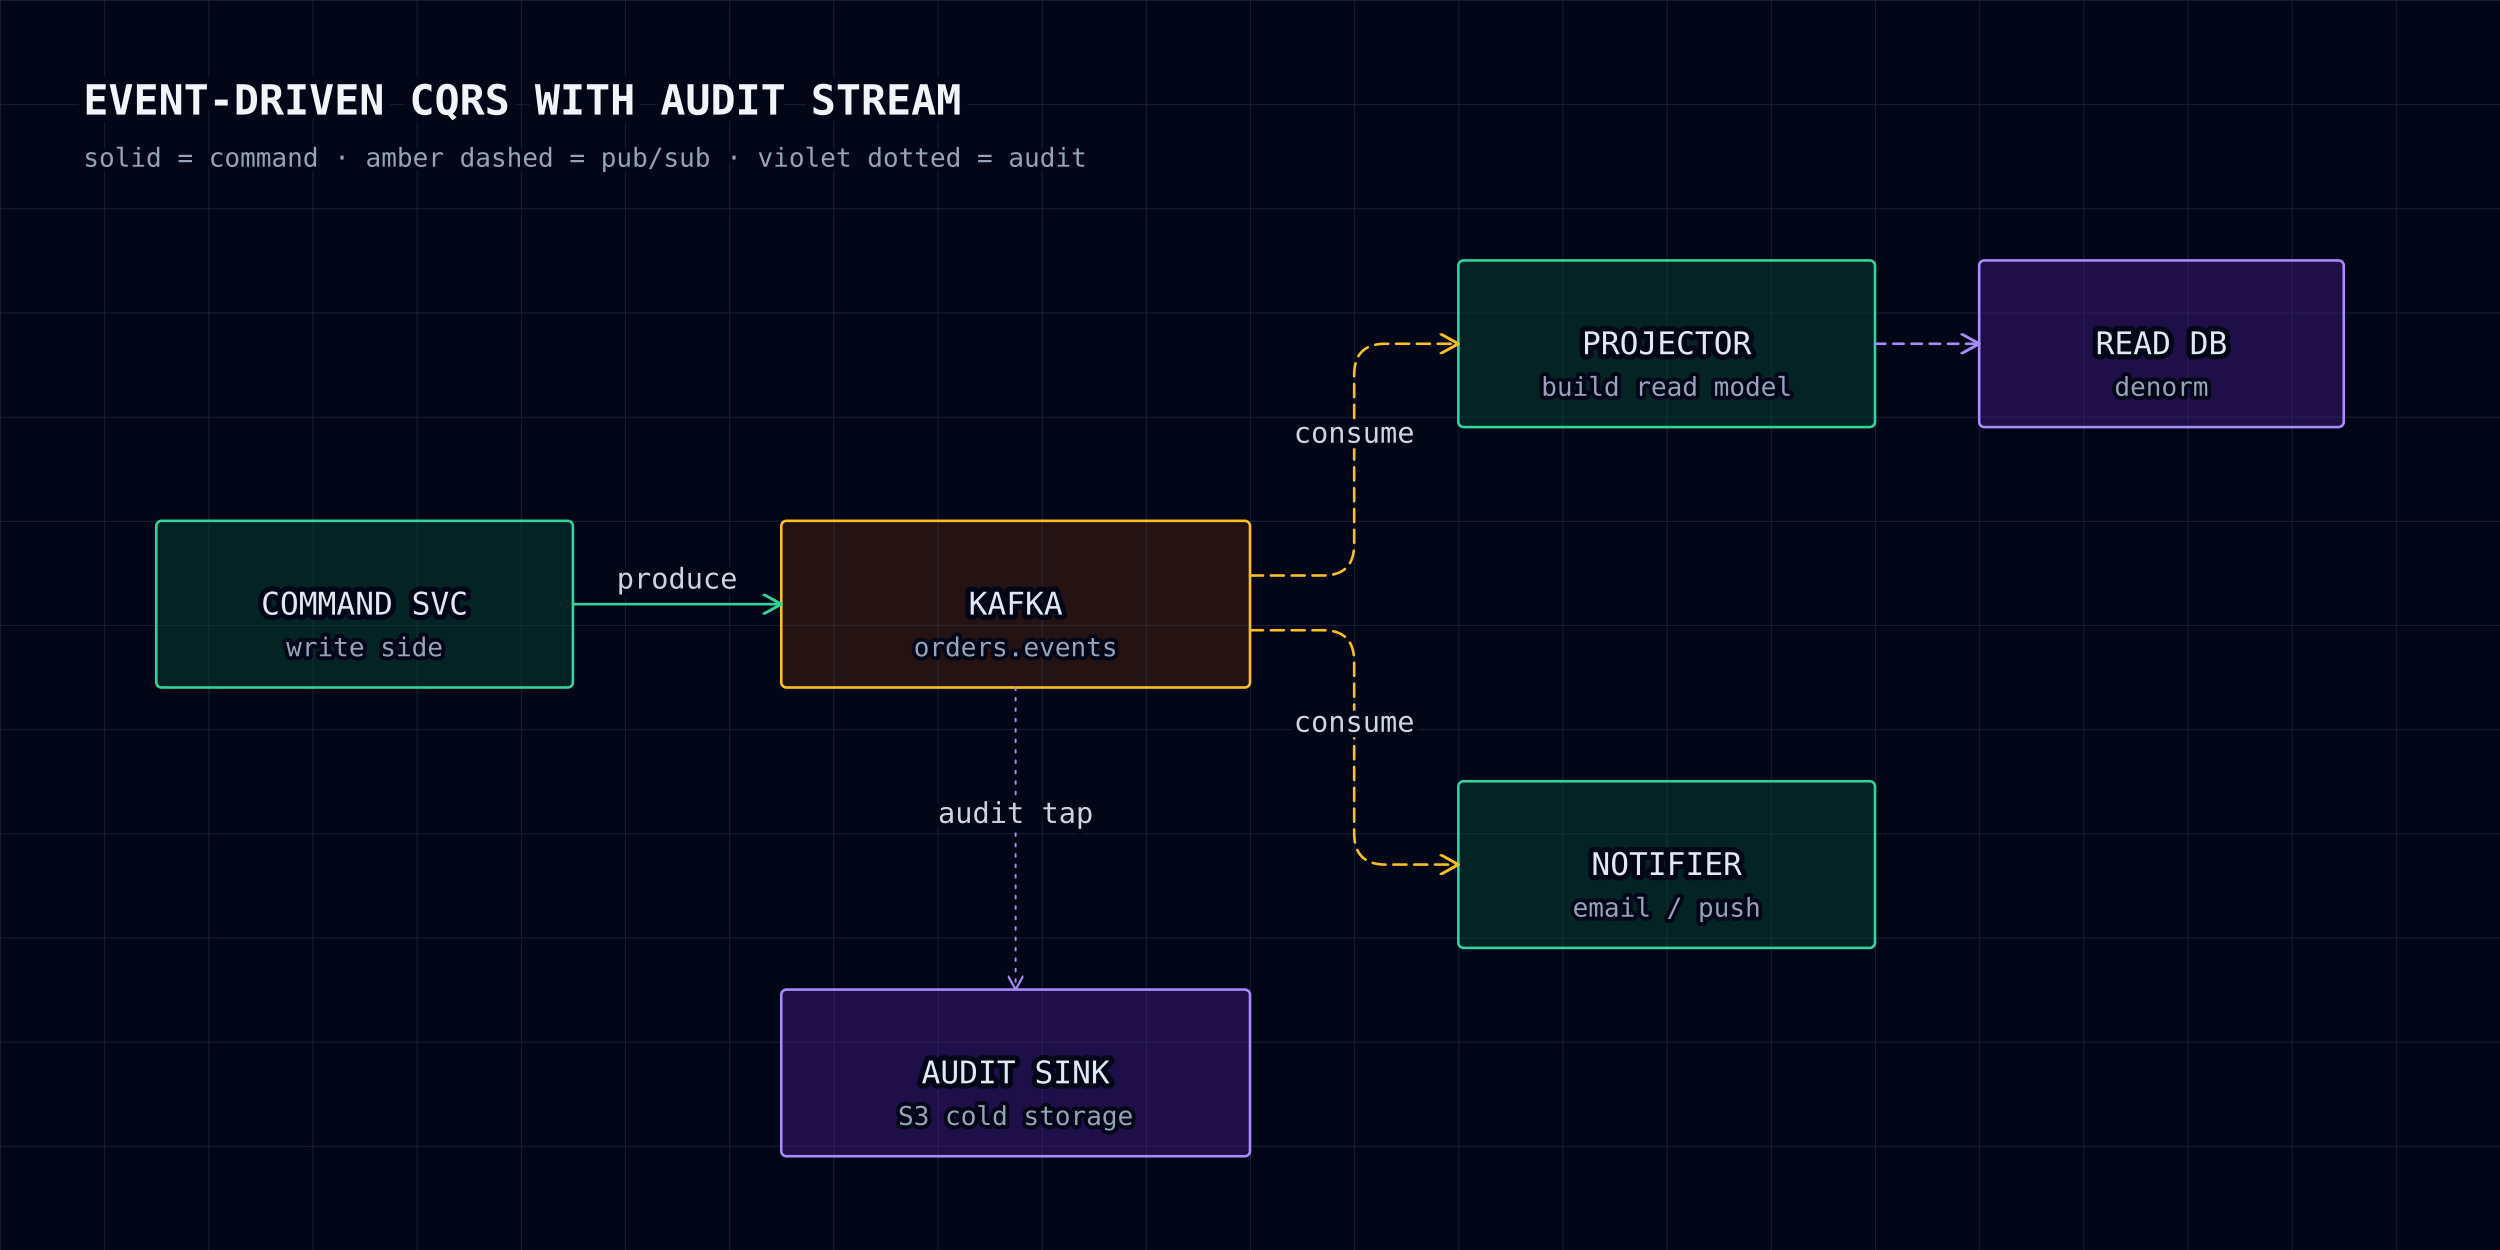
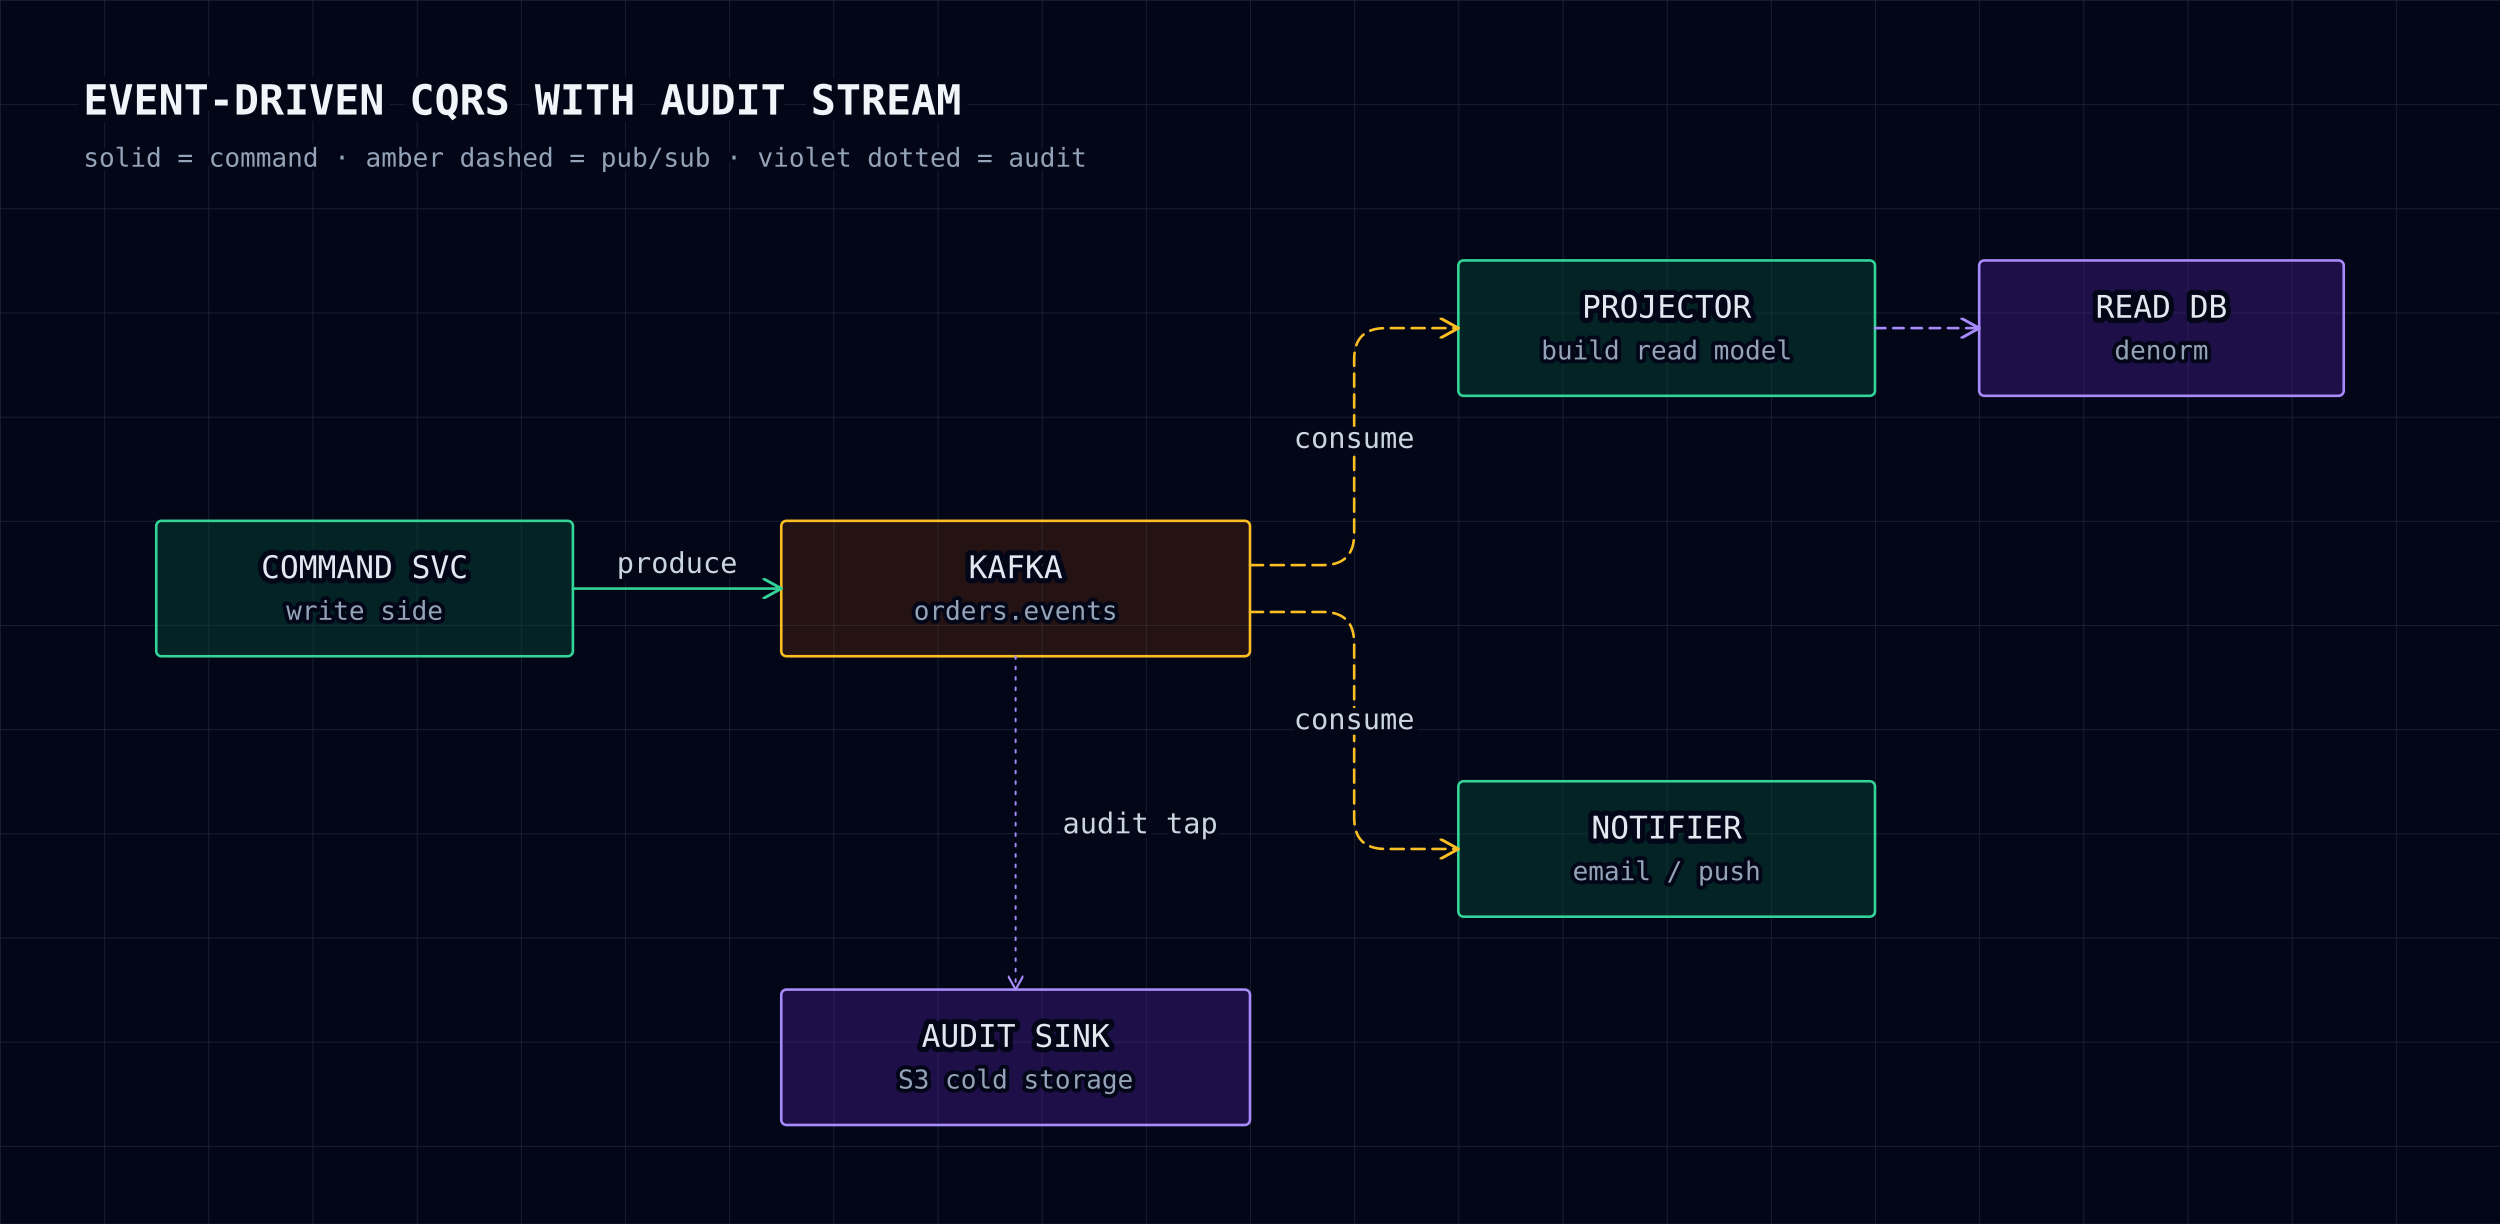
- <svg xmlns="http://www.w3.org/2000/svg" viewBox="0 0 960 480">
+ <svg xmlns="http://www.w3.org/2000/svg" viewBox="0 0 960 470">
  <defs>
    <pattern id="grid" width="40" height="40" patternUnits="userSpaceOnUse">
      <path d="M40 0 L0 0 0 40" fill="none" stroke="#1e293b" stroke-width="0.5" />
    </pattern>
-     <marker id="ah-cyan" viewBox="0 0 10 10" markerWidth="8" markerHeight="8" refX="9" refY="5" orient="auto" markerUnits="strokeWidth">
-       <path d="M0,0 L9,5 L0,10" fill="none" stroke="#22d3ee" stroke-width="1.4" stroke-linecap="round" stroke-linejoin="round" />
-     </marker>
    <marker id="ah-emerald" viewBox="0 0 10 10" markerWidth="8" markerHeight="8" refX="9" refY="5" orient="auto" markerUnits="strokeWidth">
      <path d="M0,0 L9,5 L0,10" fill="none" stroke="#34d399" stroke-width="1.4" stroke-linecap="round" stroke-linejoin="round" />
    </marker>
    <marker id="ah-violet" viewBox="0 0 10 10" markerWidth="8" markerHeight="8" refX="9" refY="5" orient="auto" markerUnits="strokeWidth">
      <path d="M0,0 L9,5 L0,10" fill="none" stroke="#a78bfa" stroke-width="1.4" stroke-linecap="round" stroke-linejoin="round" />
    </marker>
-     <marker id="ah-rose" viewBox="0 0 10 10" markerWidth="8" markerHeight="8" refX="9" refY="5" orient="auto" markerUnits="strokeWidth">
-       <path d="M0,0 L9,5 L0,10" fill="none" stroke="#fb7185" stroke-width="1.4" stroke-linecap="round" stroke-linejoin="round" />
-     </marker>
    <marker id="ah-amber" viewBox="0 0 10 10" markerWidth="8" markerHeight="8" refX="9" refY="5" orient="auto" markerUnits="strokeWidth">
      <path d="M0,0 L9,5 L0,10" fill="none" stroke="#fbbf24" stroke-width="1.4" stroke-linecap="round" stroke-linejoin="round" />
    </marker>
-     <marker id="ah-slate" viewBox="0 0 10 10" markerWidth="8" markerHeight="8" refX="9" refY="5" orient="auto" markerUnits="strokeWidth">
-       <path d="M0,0 L9,5 L0,10" fill="none" stroke="#94a3b8" stroke-width="1.4" stroke-linecap="round" stroke-linejoin="round" />
-     </marker>
-     <marker id="end-tri-open" viewBox="0 0 10 10" markerWidth="9" markerHeight="9" refX="9" refY="5" orient="auto" markerUnits="strokeWidth">
-       <path d="M0,0 L9,5 L0,10 Z" fill="#020617" stroke="#94a3b8" stroke-width="1.2" />
-     </marker>
-     <marker id="end-diamond-filled" viewBox="0 0 10 10" markerWidth="10" markerHeight="8" refX="9" refY="5" orient="auto" markerUnits="strokeWidth">
-       <path d="M0,5 L5,0 L10,5 L5,10 Z" fill="#94a3b8" stroke="#94a3b8" stroke-width="1" />
-     </marker>
-     <marker id="end-diamond-open" viewBox="0 0 10 10" markerWidth="10" markerHeight="8" refX="9" refY="5" orient="auto" markerUnits="strokeWidth">
-       <path d="M0,5 L5,0 L10,5 L5,10 Z" fill="#020617" stroke="#94a3b8" stroke-width="1" />
-     </marker>
-     <marker id="end-dot" viewBox="0 0 10 10" markerWidth="6" markerHeight="6" refX="5" refY="5" orient="auto" markerUnits="strokeWidth">
-       <circle cx="5" cy="5" r="3" fill="#94a3b8" />
-     </marker>
  </defs>
-   <style>text{paint-order:stroke fill;stroke:#020617;stroke-width:4;stroke-linejoin:round;stroke-linecap:round;fill:#e2e8f0;font-size:12px;font-family:'JetBrains Mono',ui-monospace,monospace;}text.title{stroke-width:6;font-size:16px;font-weight:700;fill:#f1f5f9;}text.sub{stroke-width:3;font-size:10px;fill:#94a3b8;}text.lbl{font-size:11px;fill:#cbd5e1;}text.cluster{stroke-width:5;font-size:11px;font-weight:600;fill:#cbd5e1;}rect.component{transition:filter 220ms ease;cursor:pointer;}rect.component:hover{filter:drop-shadow(0 0 8px var(--glow,rgba(255,255,255,0.2)));}rect.cyan{--glow:rgba(34,211,238,0.5);}rect.emerald{--glow:rgba(52,211,153,0.5);}rect.violet{--glow:rgba(167,139,250,0.5);}rect.rose{--glow:rgba(251,113,133,0.5);}rect.amber{--glow:rgba(251,191,36,0.5);}rect.slate{--glow:rgba(148,163,184,0.4);}</style>
-   <rect width="960" height="480" fill="#020617" />
-   <rect width="960" height="480" fill="url(#grid)" />
+   <style>text{paint-order:stroke fill;stroke:#020617;stroke-width:4;stroke-linejoin:round;stroke-linecap:round;fill:#e2e8f0;font-size:12px;font-family:'JetBrains Mono',ui-monospace,monospace;}text.title{stroke-width:6;font-size:16px;font-weight:700;fill:#f1f5f9;}text.sub{stroke-width:3;font-size:10px;fill:#94a3b8;}text.lbl{font-size:11px;fill:#cbd5e1;}rect.component{transition:filter 220ms ease;cursor:pointer;}rect.component:hover{filter:drop-shadow(0 0 8px var(--glow,rgba(255,255,255,0.2)));}rect.emerald{--glow:rgba(52,211,153,0.5);}rect.violet{--glow:rgba(167,139,250,0.5);}rect.amber{--glow:rgba(251,191,36,0.5);}</style>
+   <rect width="960" height="470" fill="#020617" />
+   <rect width="960" height="470" fill="url(#grid)" />
  <text class="title" x="32" y="44">EVENT-DRIVEN CQRS WITH AUDIT STREAM</text>
  <text class="sub" x="32" y="64">solid = command · amber dashed = pub/sub · violet dotted = audit</text>
-   <rect class="component emerald" x="60" y="200" width="160" height="64" rx="2" fill="rgba(6,78,59,0.4)" stroke="#34d399" stroke-width="1" />
-   <text x="140" y="236" text-anchor="middle">COMMAND SVC</text>
-   <text class="sub" x="140" y="252" text-anchor="middle">write side</text>
-   <rect class="component amber" x="300" y="200" width="180" height="64" rx="2" fill="rgba(120,53,15,0.3)" stroke="#fbbf24" stroke-width="1" />
-   <text x="390" y="236" text-anchor="middle">KAFKA</text>
-   <text class="sub" x="390" y="252" text-anchor="middle">orders.events</text>
-   <rect class="component emerald" x="560" y="100" width="160" height="64" rx="2" fill="rgba(6,78,59,0.4)" stroke="#34d399" stroke-width="1" />
-   <text x="640" y="136" text-anchor="middle">PROJECTOR</text>
-   <text class="sub" x="640" y="152" text-anchor="middle">build read model</text>
-   <rect class="component violet" x="760" y="100" width="140" height="64" rx="2" fill="rgba(76,29,149,0.4)" stroke="#a78bfa" stroke-width="1" />
-   <text x="830" y="136" text-anchor="middle">READ DB</text>
-   <text class="sub" x="830" y="152" text-anchor="middle">denorm</text>
-   <rect class="component emerald" x="560" y="300" width="160" height="64" rx="2" fill="rgba(6,78,59,0.4)" stroke="#34d399" stroke-width="1" />
-   <text x="640" y="336" text-anchor="middle">NOTIFIER</text>
-   <text class="sub" x="640" y="352" text-anchor="middle">email / push</text>
-   <rect class="component violet" x="300" y="380" width="180" height="64" rx="2" fill="rgba(76,29,149,0.4)" stroke="#a78bfa" stroke-width="1" />
-   <text x="390" y="416" text-anchor="middle">AUDIT SINK</text>
-   <text class="sub" x="390" y="432" text-anchor="middle">S3 cold storage</text>
-   <path d="M220,232 H300" fill="none" stroke="#34d399" stroke-width="1.0" stroke-linecap="round" stroke-linejoin="round" marker-end="url(#ah-emerald)" />
-   <text class="lbl" x="260" y="226" text-anchor="middle">produce</text>
-   <path d="M480,221 H508 Q520,221 520,209 V144 Q520,132 532,132 H560" fill="none" stroke="#fbbf24" stroke-width="1.0" stroke-dasharray="5,3" stroke-linecap="round" stroke-linejoin="round" marker-end="url(#ah-amber)" />
-   <text class="lbl" x="520" y="170" text-anchor="middle">consume</text>
-   <path d="M720,132 H760" fill="none" stroke="#a78bfa" stroke-width="1.0" stroke-dasharray="4,3" stroke-linecap="round" stroke-linejoin="round" marker-end="url(#ah-violet)" />
-   <path d="M480,242 H508 Q520,242 520,254 V320 Q520,332 532,332 H560" fill="none" stroke="#fbbf24" stroke-width="1.0" stroke-dasharray="5,3" stroke-linecap="round" stroke-linejoin="round" marker-end="url(#ah-amber)" />
-   <text class="lbl" x="520" y="281" text-anchor="middle">consume</text>
-   <path d="M390,264 V380" fill="none" stroke="#a78bfa" stroke-width="0.75" stroke-dasharray="1,3" stroke-linecap="round" stroke-linejoin="round" marker-end="url(#ah-violet)" />
-   <text class="lbl" x="390" y="316" text-anchor="middle">audit tap</text>
+   <rect class="component emerald" x="60" y="200" width="160" height="52" rx="2" fill="rgba(6,78,59,0.4)" stroke="#34d399" stroke-width="1" />
+   <text x="140" y="222" text-anchor="middle">COMMAND SVC</text>
+   <text class="sub" x="140" y="238" text-anchor="middle">write side</text>
+   <rect class="component amber" x="300" y="200" width="180" height="52" rx="2" fill="rgba(120,53,15,0.3)" stroke="#fbbf24" stroke-width="1" />
+   <text x="390" y="222" text-anchor="middle">KAFKA</text>
+   <text class="sub" x="390" y="238" text-anchor="middle">orders.events</text>
+   <rect class="component emerald" x="560" y="100" width="160" height="52" rx="2" fill="rgba(6,78,59,0.4)" stroke="#34d399" stroke-width="1" />
+   <text x="640" y="122" text-anchor="middle">PROJECTOR</text>
+   <text class="sub" x="640" y="138" text-anchor="middle">build read model</text>
+   <rect class="component violet" x="760" y="100" width="140" height="52" rx="2" fill="rgba(76,29,149,0.4)" stroke="#a78bfa" stroke-width="1" />
+   <text x="830" y="122" text-anchor="middle">READ DB</text>
+   <text class="sub" x="830" y="138" text-anchor="middle">denorm</text>
+   <rect class="component emerald" x="560" y="300" width="160" height="52" rx="2" fill="rgba(6,78,59,0.4)" stroke="#34d399" stroke-width="1" />
+   <text x="640" y="322" text-anchor="middle">NOTIFIER</text>
+   <text class="sub" x="640" y="338" text-anchor="middle">email / push</text>
+   <rect class="component violet" x="300" y="380" width="180" height="52" rx="2" fill="rgba(76,29,149,0.4)" stroke="#a78bfa" stroke-width="1" />
+   <text x="390" y="402" text-anchor="middle">AUDIT SINK</text>
+   <text class="sub" x="390" y="418" text-anchor="middle">S3 cold storage</text>
+   <path d="M220,226 H300" fill="none" stroke="#34d399" stroke-width="1.0" stroke-linecap="round" marker-end="url(#ah-emerald)" />
+   <text class="lbl" x="260" y="220" text-anchor="middle">produce</text>
+   <path d="M480,217 H508 Q520,217 520,205 V138 Q520,126 532,126 H560" fill="none" stroke="#fbbf24" stroke-width="1.0" stroke-dasharray="5,3" stroke-linecap="round" stroke-linejoin="round" marker-end="url(#ah-amber)" />
+   <text class="lbl" x="520" y="172" text-anchor="middle">consume</text>
+   <path d="M480,235 H508 Q520,235 520,247 V314 Q520,326 532,326 H560" fill="none" stroke="#fbbf24" stroke-width="1.0" stroke-dasharray="5,3" stroke-linecap="round" stroke-linejoin="round" marker-end="url(#ah-amber)" />
+   <text class="lbl" x="520" y="280" text-anchor="middle">consume</text>
+   <path d="M720,126 H760" fill="none" stroke="#a78bfa" stroke-width="1.0" stroke-dasharray="4,3" stroke-linecap="round" marker-end="url(#ah-violet)" />
+   <path d="M390,252 V380" fill="none" stroke="#a78bfa" stroke-width="0.75" stroke-dasharray="1,3" stroke-linecap="round" marker-end="url(#ah-violet)" />
+   <text class="lbl" x="408" y="320">audit tap</text>
</svg>
